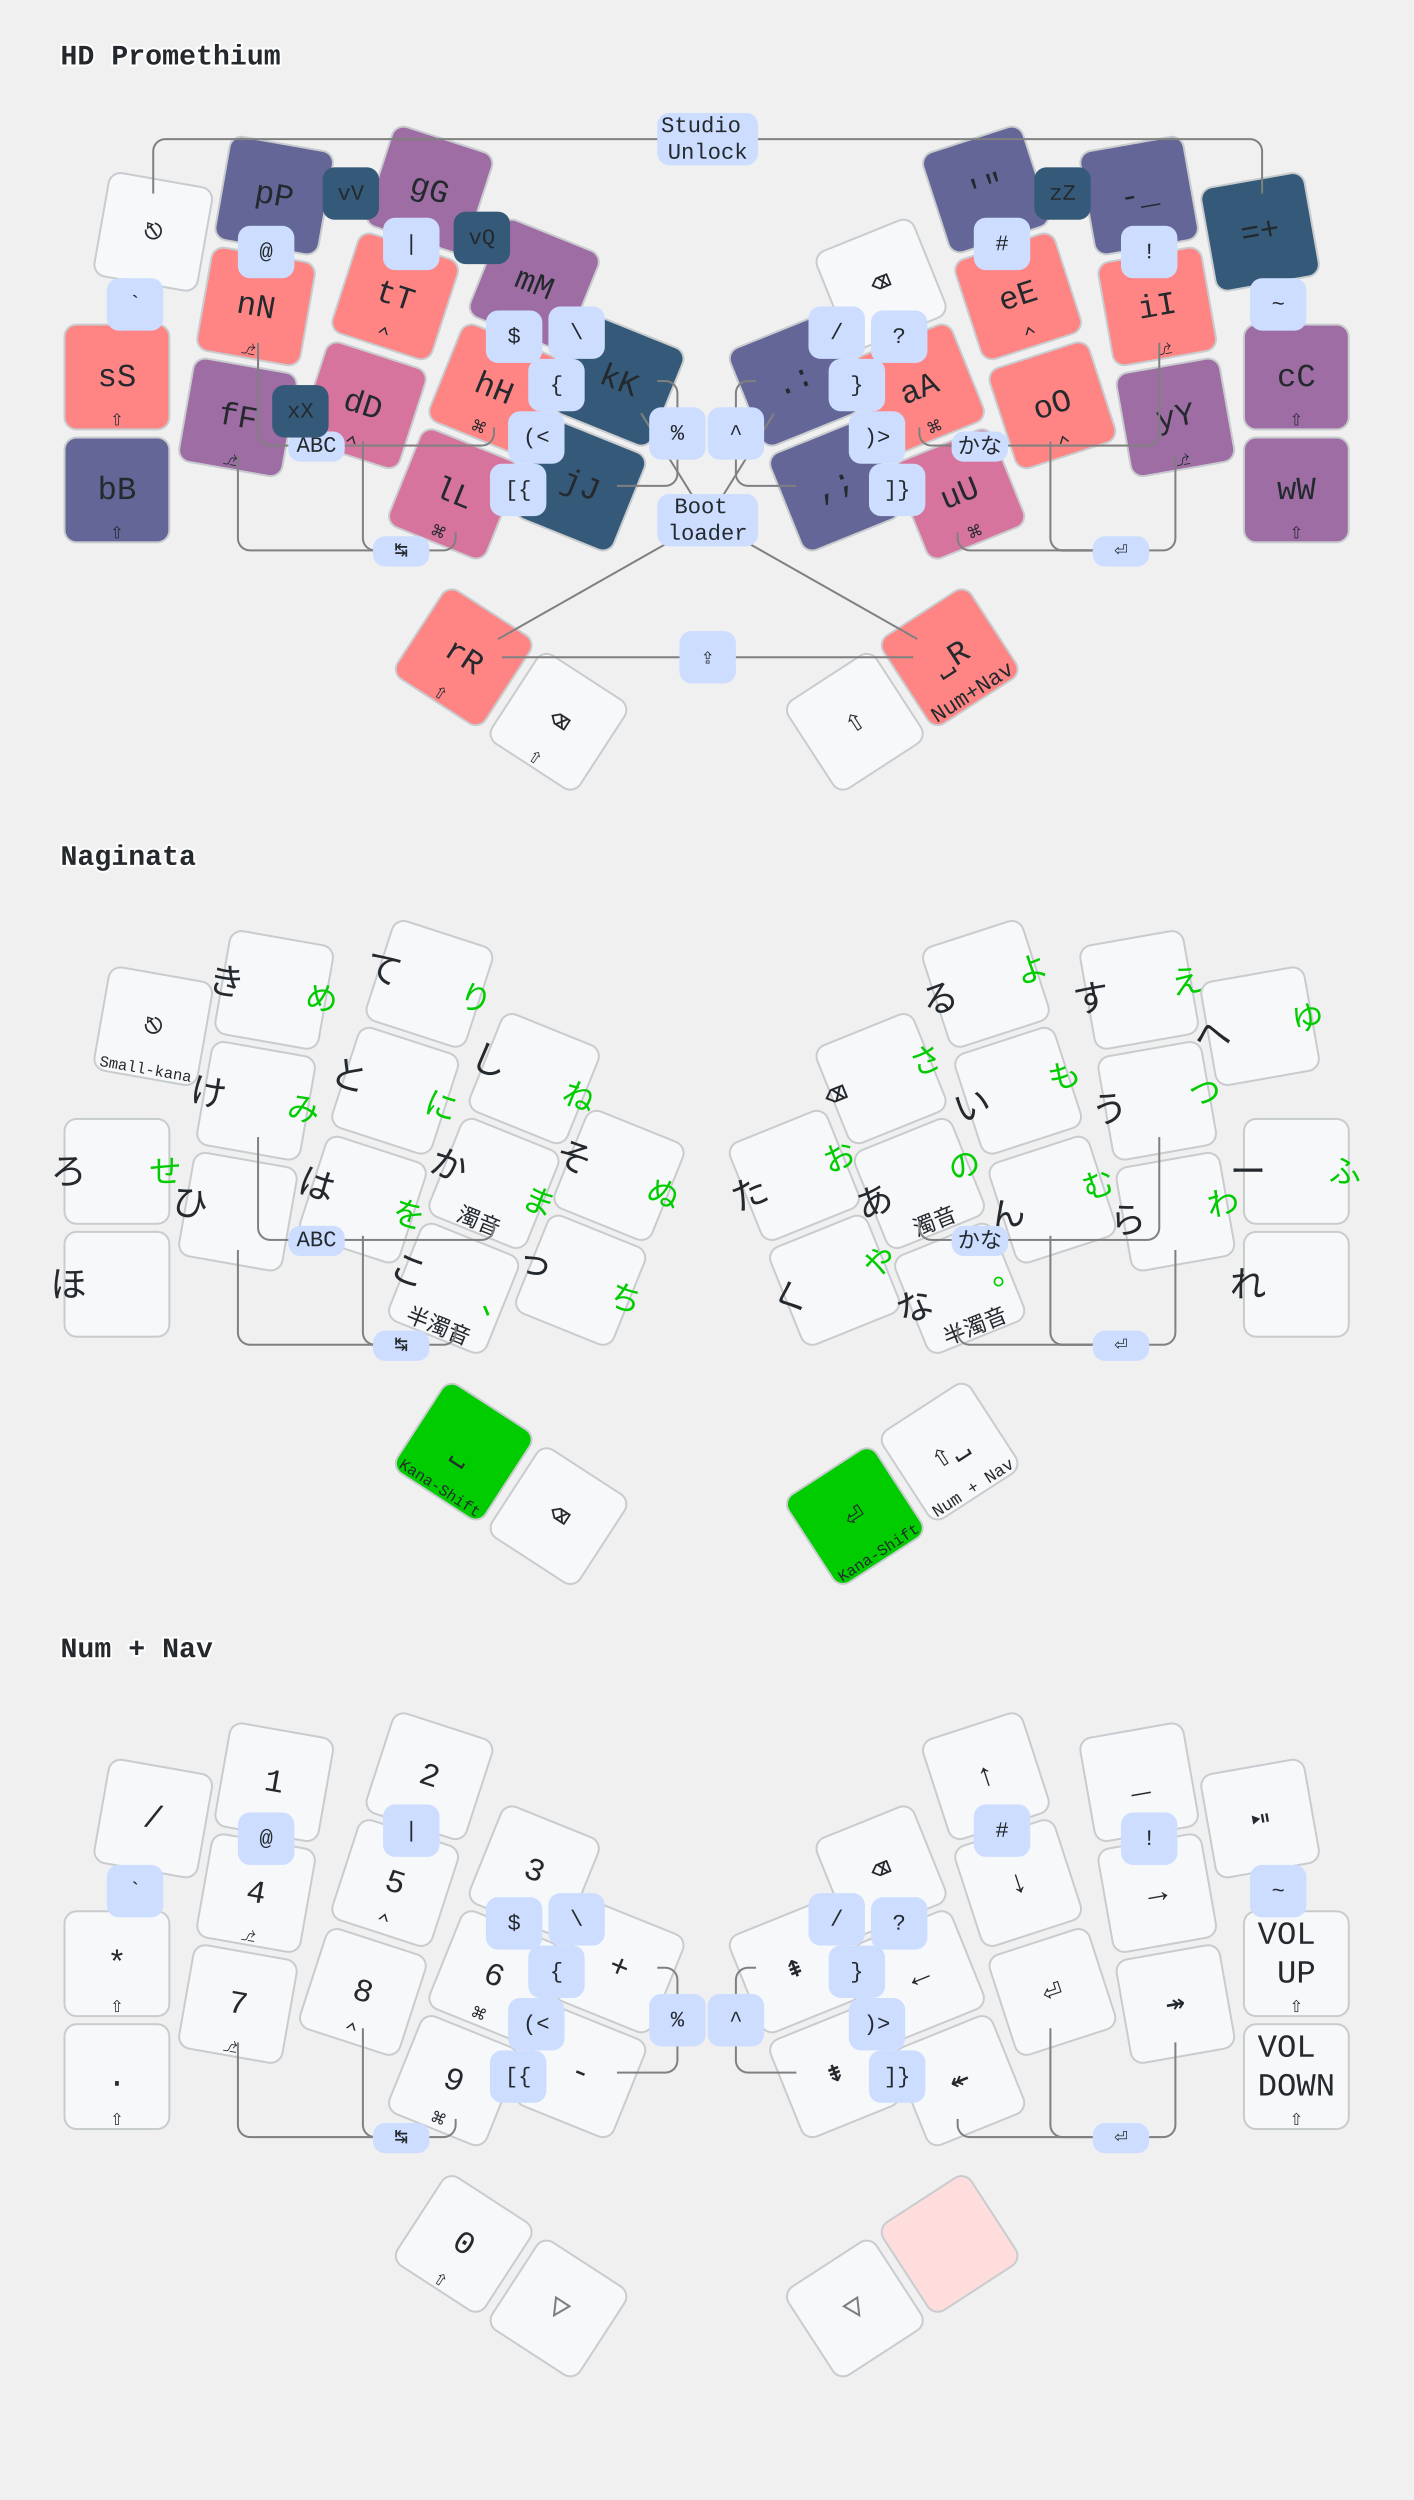
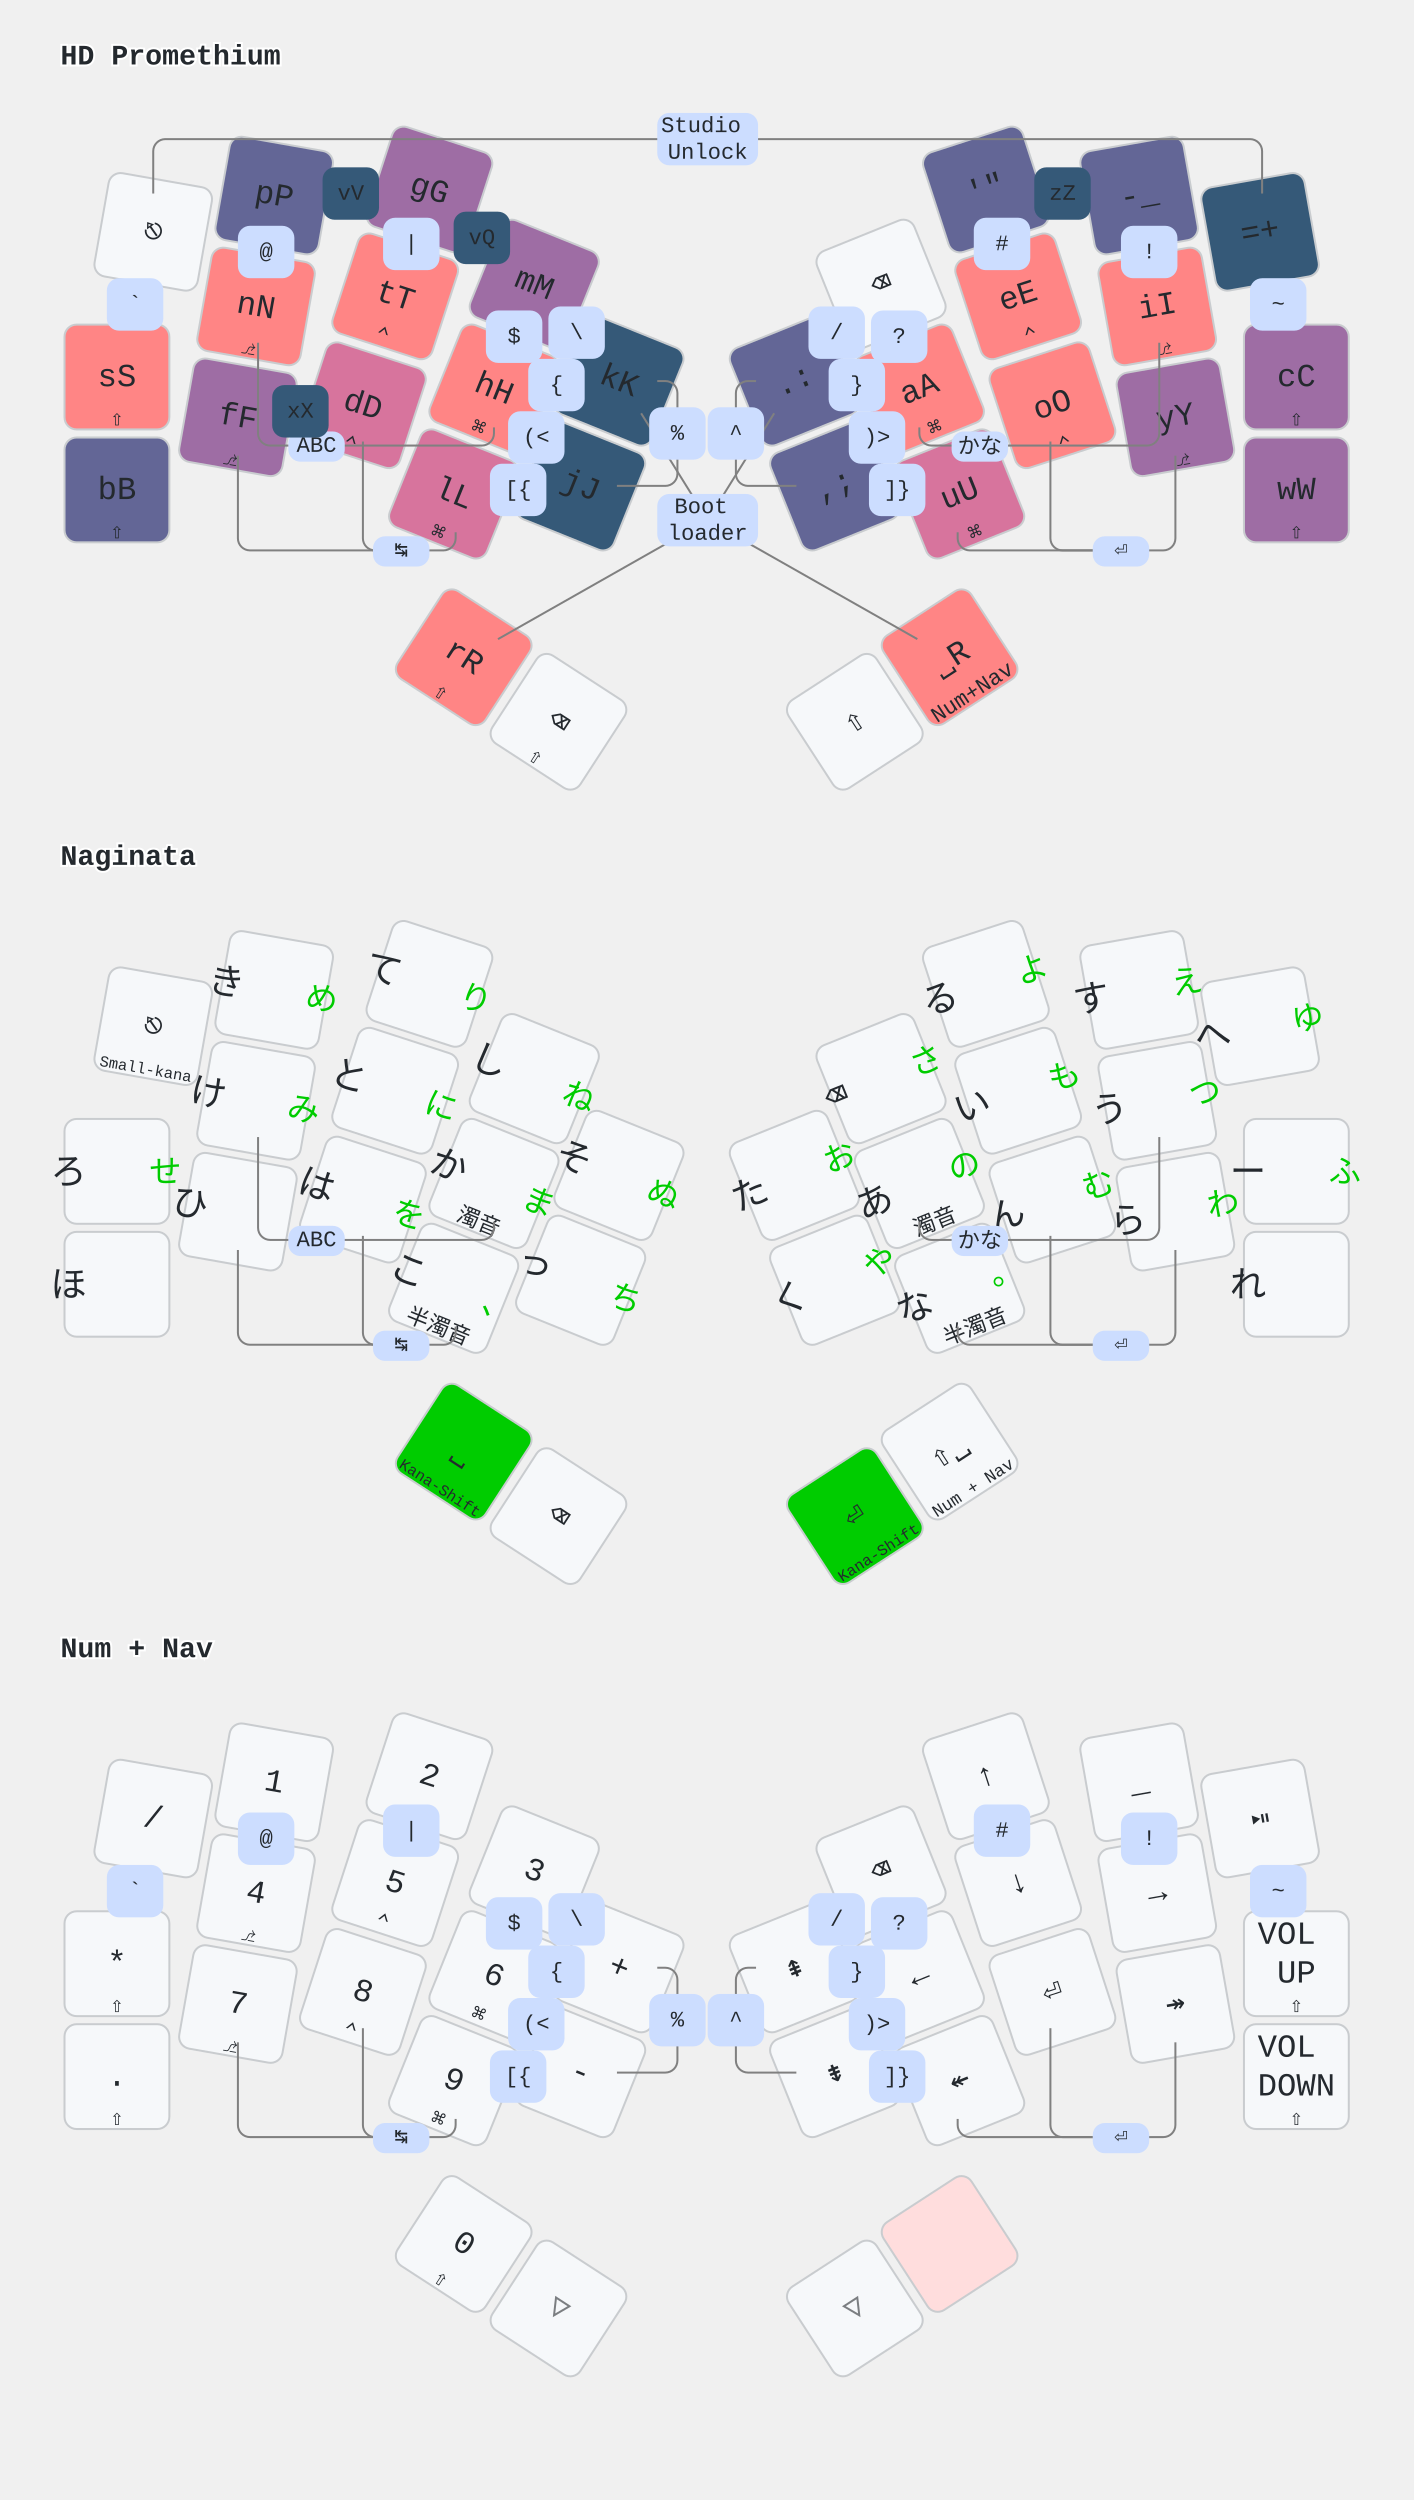
<svg xmlns="http://www.w3.org/2000/svg" width="701" height="1240" viewBox="0 0 701 1240" class="keymap">
  <style>/* inherit to force styles through use tags*/
svg path {
    fill: inherit;
}
/* font and background color specifications */
svg.keymap {
    font-family: SFMono-Regular,Consolas,Liberation Mono,Menlo,monospace;
    font-size: 14px;
    font-kerning: normal;
    text-rendering: optimizeLegibility;
    fill: #24292e;
}

/* default key styling */
rect.key {
    fill: #f6f8fa;
    stroke: #c9cccf;
    stroke-width: 1;
}

/* color accent for combo boxes */
rect.combo {
    fill: #cdf;
}

/* color accent for held keys */
rect.held, rect.combo.held {
    fill: #fdd;
}

/* color accent for ghost (optional) keys */
rect.ghost, rect.combo.ghost {
    stroke-dasharray: 4, 4;
    stroke-width: 2;
}

text {
    text-anchor: middle;
    dominant-baseline: middle;
}

/* styling for layer labels */
text.label {
    font-weight: bold;
    text-anchor: start;
    stroke: white;
    stroke-width: 2;
    paint-order: stroke;
}

text.tap {
    font-size: 16px;
}

/* styling for combo tap, and key hold/shifted label text */
text.combo, text.hold, text.shifted {
    font-size: 11px;
}

text.hold {
    text-anchor: middle;
    dominant-baseline: auto;
}

text.shifted {
    text-anchor: middle;
    dominant-baseline: hanging;
}

/* styling for hold/shifted label text in combo box */
text.combo.hold, text.combo.shifted {
    font-size: 8px;
}

/* lighter symbol for transparent keys */
text.trans {
    fill: #7b7e81;
}

/* styling for combo dendrons */
path.combo {
    stroke-width: 1;
    stroke: gray;
    fill: none;
}

/* Start Tabler Icons Cleanup */
/* cannot use height/width with glyphs */
.icon-tabler &gt; path {
    fill: inherit;
    stroke: inherit;
}
/* hide tabler's default box */
.icon-tabler &gt; path[stroke="none"][fill="none"] {
    visibility: collapse;
}

rect.low {
    fill: #355978;
}
rect.medium-low {
    fill: #636696;
}
rect.medium {
    fill: #9E6DA4;
}
rect.medium-high {
    fill: #D7749D;
}
rect.high {
    fill: #FF8585;
}

/* green styling for Naginata kana-shift */
rect.kshift {
    fill: #00CC00;
}
text.left {
    font-size: 18px;
    translate: 16px 7px;
}
text.right {
    fill: #00CC00;
    font-size: 16px;
    translate: -16px -10px;
}
</style>
  <g transform="translate(30, 0)" class="layer-HD Promethium">
    <text x="0" y="28" class="label" id="HD-Promethium">HD Promethium</text>
    <g transform="translate(0, 59)">
      <g transform="translate(46, 56) rotate(10.0)" class="key keypos-0">
        <rect rx="6" ry="6" x="-26" y="-26" width="52" height="52" class="key" />
        <text x="0" y="0" class="key tap">⎋</text>
      </g>
      <g transform="translate(106, 38) rotate(10.0)" class="key medium-low keypos-1">
        <rect rx="6" ry="6" x="-26" y="-26" width="52" height="52" class="key medium-low" />
        <text x="0" y="0" class="key medium-low tap">pP</text>
      </g>
      <g transform="translate(183, 35) rotate(18.0)" class="key medium keypos-2">
        <rect rx="6" ry="6" x="-26" y="-26" width="52" height="52" class="key medium" />
        <text x="0" y="0" class="key medium tap">gG</text>
      </g>
      <g transform="translate(235, 82) rotate(22.0)" class="key medium keypos-3">
        <rect rx="6" ry="6" x="-26" y="-26" width="52" height="52" class="key medium" />
        <text x="0" y="0" class="key medium tap">mM</text>
      </g>
      <g transform="translate(277, 130) rotate(22.0)" class="key low keypos-4">
        <rect rx="6" ry="6" x="-26" y="-26" width="52" height="52" class="key low" />
        <text x="0" y="0" class="key low tap">kK</text>
      </g>
      <g transform="translate(364, 130) rotate(-22.0)" class="key medium-low keypos-5">
        <rect rx="6" ry="6" x="-26" y="-26" width="52" height="52" class="key medium-low" />
        <text x="0" y="0" class="key medium-low tap">.:</text>
      </g>
      <g transform="translate(407, 82) rotate(-22.0)" class="key keypos-6">
        <rect rx="6" ry="6" x="-26" y="-26" width="52" height="52" class="key" />
        <text x="0" y="0" class="key tap">⌫</text>
      </g>
      <g transform="translate(459, 35) rotate(-18.0)" class="key medium-low keypos-7">
        <rect rx="6" ry="6" x="-26" y="-26" width="52" height="52" class="key medium-low" />
        <text x="0" y="0" class="key medium-low tap">'"</text>
      </g>
      <g transform="translate(535, 38) rotate(-10.0)" class="key medium-low keypos-8">
        <rect rx="6" ry="6" x="-26" y="-26" width="52" height="52" class="key medium-low" />
        <text x="0" y="0" class="key medium-low tap">-_</text>
      </g>
      <g transform="translate(595, 56) rotate(-10.0)" class="key low keypos-9">
        <rect rx="6" ry="6" x="-26" y="-26" width="52" height="52" class="key low" />
        <text x="0" y="0" class="key low tap">=+</text>
      </g>
      <g transform="translate(28, 128)" class="key high keypos-10">
        <rect rx="6" ry="6" x="-26" y="-26" width="52" height="52" class="key high" />
        <text x="0" y="0" class="key high tap">sS</text>
        <text x="0" y="24" class="key high hold">⇧</text>
      </g>
      <g transform="translate(97, 93) rotate(10.0)" class="key high keypos-11">
        <rect rx="6" ry="6" x="-26" y="-26" width="52" height="52" class="key high" />
        <text x="0" y="0" class="key high tap">nN</text>
        <text x="0" y="24" class="key high hold">⎇</text>
      </g>
      <g transform="translate(166, 88) rotate(18.0)" class="key high keypos-12">
        <rect rx="6" ry="6" x="-26" y="-26" width="52" height="52" class="key high" />
        <text x="0" y="0" class="key high tap">tT</text>
        <text x="0" y="24" class="key high hold">⌃</text>
      </g>
      <g transform="translate(215, 134) rotate(22.0)" class="key high keypos-13">
        <rect rx="6" ry="6" x="-26" y="-26" width="52" height="52" class="key high" />
        <text x="0" y="0" class="key high tap">hH</text>
        <text x="0" y="24" class="key high hold">⌘</text>
      </g>
      <g transform="translate(258, 182) rotate(22.0)" class="key low keypos-14">
        <rect rx="6" ry="6" x="-26" y="-26" width="52" height="52" class="key low" />
        <text x="0" y="0" class="key low tap">jJ</text>
      </g>
      <g transform="translate(384, 182) rotate(-22.0)" class="key medium-low keypos-15">
        <rect rx="6" ry="6" x="-26" y="-26" width="52" height="52" class="key medium-low" />
        <text x="0" y="0" class="key medium-low tap">,;</text>
      </g>
      <g transform="translate(426, 134) rotate(-22.0)" class="key high keypos-16">
        <rect rx="6" ry="6" x="-26" y="-26" width="52" height="52" class="key high" />
        <text x="0" y="0" class="key high tap">aA</text>
        <text x="0" y="24" class="key high hold">⌘</text>
      </g>
      <g transform="translate(475, 88) rotate(-18.0)" class="key high keypos-17">
        <rect rx="6" ry="6" x="-26" y="-26" width="52" height="52" class="key high" />
        <text x="0" y="0" class="key high tap">eE</text>
        <text x="0" y="24" class="key high hold">⌃</text>
      </g>
      <g transform="translate(544, 93) rotate(-10.0)" class="key high keypos-18">
        <rect rx="6" ry="6" x="-26" y="-26" width="52" height="52" class="key high" />
        <text x="0" y="0" class="key high tap">iI</text>
        <text x="0" y="24" class="key high hold">⎇</text>
      </g>
      <g transform="translate(613, 128)" class="key medium keypos-19">
        <rect rx="6" ry="6" x="-26" y="-26" width="52" height="52" class="key medium" />
        <text x="0" y="0" class="key medium tap">cC</text>
        <text x="0" y="24" class="key medium hold">⇧</text>
      </g>
      <g transform="translate(28, 184)" class="key medium-low keypos-20">
        <rect rx="6" ry="6" x="-26" y="-26" width="52" height="52" class="key medium-low" />
        <text x="0" y="0" class="key medium-low tap">bB</text>
        <text x="0" y="24" class="key medium-low hold">⇧</text>
      </g>
      <g transform="translate(88, 148) rotate(10.0)" class="key medium keypos-21">
        <rect rx="6" ry="6" x="-26" y="-26" width="52" height="52" class="key medium" />
        <text x="0" y="0" class="key medium tap">fF</text>
        <text x="0" y="24" class="key medium hold">⎇</text>
      </g>
      <g transform="translate(150, 142) rotate(18.0)" class="key medium-high keypos-22">
        <rect rx="6" ry="6" x="-26" y="-26" width="52" height="52" class="key medium-high" />
        <text x="0" y="0" class="key medium-high tap">dD</text>
        <text x="0" y="24" class="key medium-high hold">⌃</text>
      </g>
      <g transform="translate(195, 186) rotate(22.0)" class="key medium-high keypos-23">
        <rect rx="6" ry="6" x="-26" y="-26" width="52" height="52" class="key medium-high" />
        <text x="0" y="0" class="key medium-high tap">lL</text>
        <text x="0" y="24" class="key medium-high hold">⌘</text>
      </g>
      <g transform="translate(446, 186) rotate(-22.0)" class="key medium-high keypos-24">
        <rect rx="6" ry="6" x="-26" y="-26" width="52" height="52" class="key medium-high" />
        <text x="0" y="0" class="key medium-high tap">uU</text>
        <text x="0" y="24" class="key medium-high hold">⌘</text>
      </g>
      <g transform="translate(492, 142) rotate(-18.0)" class="key high keypos-25">
        <rect rx="6" ry="6" x="-26" y="-26" width="52" height="52" class="key high" />
        <text x="0" y="0" class="key high tap">oO</text>
        <text x="0" y="24" class="key high hold">⌃</text>
      </g>
      <g transform="translate(553, 148) rotate(-10.0)" class="key medium keypos-26">
        <rect rx="6" ry="6" x="-26" y="-26" width="52" height="52" class="key medium" />
        <text x="0" y="0" class="key medium tap">yY</text>
        <text x="0" y="24" class="key medium hold">⎇</text>
      </g>
      <g transform="translate(613, 184)" class="key medium keypos-27">
        <rect rx="6" ry="6" x="-26" y="-26" width="52" height="52" class="key medium" />
        <text x="0" y="0" class="key medium tap">wW</text>
        <text x="0" y="24" class="key medium hold">⇧</text>
      </g>
      <g transform="translate(200, 267) rotate(33.0)" class="key high keypos-28">
        <rect rx="6" ry="6" x="-26" y="-26" width="52" height="52" class="key high" />
        <text x="0" y="0" class="key high tap">rR</text>
        <text x="0" y="24" class="key high hold">⇧</text>
      </g>
      <g transform="translate(247, 299) rotate(33.0)" class="key keypos-29">
        <rect rx="6" ry="6" x="-26" y="-26" width="52" height="52" class="key" />
        <text x="0" y="0" class="key tap">⌫</text>
        <text x="0" y="24" class="key hold">⇧</text>
      </g>
      <g transform="translate(394, 299) rotate(-33.0)" class="key keypos-30">
        <rect rx="6" ry="6" x="-26" y="-26" width="52" height="52" class="key" />
        <text x="0" y="0" class="key tap">⇧</text>
      </g>
      <g transform="translate(441, 267) rotate(-33.0)" class="key high keypos-31">
        <rect rx="6" ry="6" x="-26" y="-26" width="52" height="52" class="key high" />
        <text x="0" y="0" class="key high tap">⎵R</text>
        <text x="0" y="24" class="key high hold">Num+Nav</text>
      </g>
      <g class="combo combopos-0">
        <path d="M321,10 h-269 a6.0,6.0 0 0 0 -6.0,6.0 v21" class="combo" />
        <path d="M321,10 h269 a6.0,6.0 0 0 1 6.0,6.0 v21" class="combo" />
        <rect rx="6" ry="6" x="296" y="-3" width="50" height="26" class="combo" />
        <text x="321" y="10" class="combo tap">
          <tspan x="321" dy="-0.6em">Studio</tspan>
          <tspan x="321" dy="1.2em">Unlock</tspan>
        </text>
      </g>
      <g class="combo combopos-1">
        <path d="M321,199 l-33,-53" class="combo" />
        <path d="M321,199 l33,-53" class="combo" />
        <path d="M321,199 l-104,59" class="combo" />
        <path d="M321,199 l104,59" class="combo" />
        <rect rx="6" ry="6" x="296" y="186" width="50" height="26" class="combo" />
        <text x="321" y="199" class="combo tap">
          <tspan x="321" dy="-0.6em">Boot</tspan>
          <tspan x="321" dy="1.2em">loader</tspan>
        </text>
      </g>
      <g class="combo combopos-2">
        <path d="M456,162 h-24 a6.0,6.0 0 0 1 -6.0,-6.0 v-3" class="combo" />
        <path d="M456,162 h83 a6.0,6.0 0 0 0 6.0,-6.0 v-45" class="combo" />
        <rect rx="6" ry="6" x="442" y="155" width="28" height="15" class="combo" />
        <text x="456" y="162" class="combo tap">かな</text>
      </g>
      <g class="combo combopos-3">
        <path d="M127,162 h82 a6.0,6.0 0 0 0 6.0,-6.0 v-3" class="combo" />
        <path d="M127,162 h-23 a6.0,6.0 0 0 1 -6.0,-6.0 v-45" class="combo" />
        <rect rx="6" ry="6" x="113" y="155" width="28" height="15" class="combo" />
        <text x="127" y="162" class="combo tap">ABC</text>
      </g>
      <g class="combo combopos-6">
        <path d="M169,214 h21 a6.0,6.0 0 0 0 6.0,-6.0 v-3" class="combo" />
        <path d="M169,214 h-13 a6.0,6.0 0 0 1 -6.0,-6.0 v-48" class="combo" />
        <path d="M169,214 h-75 a6.0,6.0 0 0 1 -6.0,-6.0 v-41" class="combo" />
        <rect rx="6" ry="6" x="155" y="207" width="28" height="15" class="combo" />
        <text x="169" y="214" class="combo tap">↹</text>
      </g>
      <g class="combo combopos-7">
        <path d="M526,214 h-75 a6.0,6.0 0 0 1 -6.0,-6.0 v-3" class="combo" />
        <path d="M526,214 h-29 a6.0,6.0 0 0 1 -6.0,-6.0 v-48" class="combo" />
        <path d="M526,214 h21 a6.0,6.0 0 0 0 6.0,-6.0 v-41" class="combo" />
        <rect rx="6" ry="6" x="512" y="207" width="28" height="15" class="combo" />
        <text x="526" y="214" class="combo tap">⏎</text>
      </g>
      <g class="combo low combopos-8">
        <rect rx="6" ry="6" x="195" y="46" width="28" height="26" class="combo low" />
        <text x="209" y="59" class="combo low tap">vQ</text>
      </g>
      <g class="combo low combopos-9">
        <rect rx="6" ry="6" x="483" y="24" width="28" height="26" class="combo low" />
        <text x="497" y="37" class="combo low tap">zZ</text>
      </g>
      <g class="combo low combopos-10">
        <rect rx="6" ry="6" x="130" y="24" width="28" height="26" class="combo low" />
        <text x="144" y="37" class="combo low tap">vV</text>
      </g>
      <g class="combo low combopos-11">
        <rect rx="6" ry="6" x="105" y="132" width="28" height="26" class="combo low" />
        <text x="119" y="145" class="combo low tap">xX</text>
      </g>
      <g class="combo combopos-12">
-         <path d="M321,267 l-102,0" class="combo" />
-         <path d="M321,267 l102,0" class="combo" />
-         <rect rx="6" ry="6" x="307" y="254" width="28" height="26" class="combo" />
-         <text x="321" y="267" class="combo tap">⇪</text>
-       </g>
-       <g class="combo combopos-13">
        <rect rx="6" ry="6" x="23" y="79" width="28" height="26" class="combo" />
        <text x="37" y="92" class="combo tap">`</text>
      </g>
-       <g class="combo combopos-14">
+       <g class="combo combopos-13">
        <rect rx="6" ry="6" x="88" y="53" width="28" height="26" class="combo" />
        <text x="102" y="66" class="combo tap">@</text>
      </g>
-       <g class="combo combopos-15">
+       <g class="combo combopos-14">
        <rect rx="6" ry="6" x="160" y="49" width="28" height="26" class="combo" />
        <text x="174" y="62" class="combo tap">|</text>
      </g>
-       <g class="combo combopos-16">
+       <g class="combo combopos-15">
        <rect rx="6" ry="6" x="211" y="95" width="28" height="26" class="combo" />
        <text x="225" y="108" class="combo tap">$</text>
      </g>
-       <g class="combo combopos-17">
+       <g class="combo combopos-16">
        <rect rx="6" ry="6" x="242" y="93" width="28" height="26" class="combo" />
        <text x="256" y="106" class="combo tap">\</text>
      </g>
-       <g class="combo combopos-18">
+       <g class="combo combopos-17">
        <path d="M306,156 v-20 a6.0,6.0 0 0 0 -6.0,-6.0 h-4" class="combo" />
        <path d="M306,156 v20 a6.0,6.0 0 0 1 -6.0,6.0 h-24" class="combo" />
        <rect rx="6" ry="6" x="292" y="143" width="28" height="26" class="combo" />
        <text x="306" y="156" class="combo tap">%</text>
      </g>
-       <g class="combo combopos-19">
+       <g class="combo combopos-18">
        <path d="M335,156 v-20 a6.0,6.0 0 0 1 6.0,-6.0 h4" class="combo" />
        <path d="M335,156 v20 a6.0,6.0 0 0 0 6.0,6.0 h24" class="combo" />
        <rect rx="6" ry="6" x="321" y="143" width="28" height="26" class="combo" />
        <text x="335" y="156" class="combo tap">^</text>
      </g>
-       <g class="combo combopos-20">
+       <g class="combo combopos-19">
        <rect rx="6" ry="6" x="371" y="93" width="28" height="26" class="combo" />
        <text x="385" y="106" class="combo tap">/</text>
      </g>
-       <g class="combo combopos-21">
+       <g class="combo combopos-20">
        <rect rx="6" ry="6" x="402" y="95" width="28" height="26" class="combo" />
        <text x="416" y="108" class="combo tap">?</text>
      </g>
-       <g class="combo combopos-22">
+       <g class="combo combopos-21">
        <rect rx="6" ry="6" x="453" y="49" width="28" height="26" class="combo" />
        <text x="467" y="62" class="combo tap">#</text>
      </g>
-       <g class="combo combopos-23">
+       <g class="combo combopos-22">
        <rect rx="6" ry="6" x="526" y="53" width="28" height="26" class="combo" />
        <text x="540" y="66" class="combo tap">!</text>
      </g>
-       <g class="combo combopos-24">
+       <g class="combo combopos-23">
        <rect rx="6" ry="6" x="590" y="79" width="28" height="26" class="combo" />
        <text x="604" y="92" class="combo tap">~</text>
      </g>
-       <g class="combo combopos-25">
+       <g class="combo combopos-24">
        <rect rx="6" ry="6" x="232" y="119" width="28" height="26" class="combo" />
        <text x="246" y="132" class="combo tap">{</text>
      </g>
-       <g class="combo combopos-26">
+       <g class="combo combopos-25">
        <rect rx="6" ry="6" x="381" y="119" width="28" height="26" class="combo" />
        <text x="395" y="132" class="combo tap">}</text>
      </g>
-       <g class="combo combopos-27">
+       <g class="combo combopos-26">
        <rect rx="6" ry="6" x="222" y="145" width="28" height="26" class="combo" />
        <text x="236" y="158" class="combo tap">(&lt;</text>
      </g>
-       <g class="combo combopos-28">
+       <g class="combo combopos-27">
        <rect rx="6" ry="6" x="391" y="145" width="28" height="26" class="combo" />
        <text x="405" y="158" class="combo tap">)&gt;</text>
      </g>
-       <g class="combo combopos-29">
+       <g class="combo combopos-28">
        <rect rx="6" ry="6" x="213" y="171" width="28" height="26" class="combo" />
        <text x="227" y="184" class="combo tap">[{</text>
      </g>
-       <g class="combo combopos-30">
+       <g class="combo combopos-29">
        <rect rx="6" ry="6" x="401" y="171" width="28" height="26" class="combo" />
        <text x="415" y="184" class="combo tap">]}</text>
      </g>
    </g>
  </g>
  <g transform="translate(30, 397)" class="layer-Naginata">
    <text x="0" y="28" class="label" id="Naginata">Naginata</text>
    <g transform="translate(0, 56)">
      <g transform="translate(46, 56) rotate(10.0)" class="key keypos-0">
        <rect rx="6" ry="6" x="-26" y="-26" width="52" height="52" class="key" />
        <text x="0" y="0" class="key tap">⎋</text>
        <text x="0" y="24" class="key hold">
          <tspan style="font-size: 70%">Small-kana</tspan>
        </text>
      </g>
      <g transform="translate(106, 38) rotate(10.0)" class="key keypos-1">
        <rect rx="6" ry="6" x="-26" y="-26" width="52" height="52" class="key" />
        <text x="-24" y="0" class="key left">き</text>
        <text x="24" y="0" class="key right">め</text>
      </g>
      <g transform="translate(183, 35) rotate(18.0)" class="key keypos-2">
        <rect rx="6" ry="6" x="-26" y="-26" width="52" height="52" class="key" />
        <text x="-24" y="0" class="key left">て</text>
        <text x="24" y="0" class="key right">り</text>
      </g>
      <g transform="translate(235, 82) rotate(22.0)" class="key keypos-3">
        <rect rx="6" ry="6" x="-26" y="-26" width="52" height="52" class="key" />
        <text x="-24" y="0" class="key left">し</text>
        <text x="24" y="0" class="key right">ね</text>
      </g>
      <g transform="translate(277, 130) rotate(22.0)" class="key keypos-4">
        <rect rx="6" ry="6" x="-26" y="-26" width="52" height="52" class="key" />
        <text x="-24" y="0" class="key left">そ</text>
        <text x="24" y="0" class="key right">ぬ</text>
      </g>
      <g transform="translate(364, 130) rotate(-22.0)" class="key keypos-5">
        <rect rx="6" ry="6" x="-26" y="-26" width="52" height="52" class="key" />
        <text x="-24" y="0" class="key left">た</text>
        <text x="24" y="0" class="key right">お</text>
      </g>
      <g transform="translate(407, 82) rotate(-22.0)" class="key keypos-6">
        <rect rx="6" ry="6" x="-26" y="-26" width="52" height="52" class="key" />
        <text x="-24" y="0" class="key left">⌫</text>
        <text x="24" y="0" class="key right">さ</text>
      </g>
      <g transform="translate(459, 35) rotate(-18.0)" class="key keypos-7">
        <rect rx="6" ry="6" x="-26" y="-26" width="52" height="52" class="key" />
        <text x="-24" y="0" class="key left">る</text>
        <text x="24" y="0" class="key right">よ</text>
      </g>
      <g transform="translate(535, 38) rotate(-10.0)" class="key keypos-8">
        <rect rx="6" ry="6" x="-26" y="-26" width="52" height="52" class="key" />
        <text x="-24" y="0" class="key left">す</text>
        <text x="24" y="0" class="key right">え</text>
      </g>
      <g transform="translate(595, 56) rotate(-10.0)" class="key keypos-9">
        <rect rx="6" ry="6" x="-26" y="-26" width="52" height="52" class="key" />
        <text x="-24" y="0" class="key left">へ</text>
        <text x="24" y="0" class="key right">ゆ</text>
      </g>
      <g transform="translate(28, 128)" class="key keypos-10">
        <rect rx="6" ry="6" x="-26" y="-26" width="52" height="52" class="key" />
        <text x="-24" y="0" class="key left">ろ</text>
        <text x="24" y="0" class="key right">せ</text>
      </g>
      <g transform="translate(97, 93) rotate(10.0)" class="key keypos-11">
        <rect rx="6" ry="6" x="-26" y="-26" width="52" height="52" class="key" />
        <text x="-24" y="0" class="key left">け</text>
        <text x="24" y="0" class="key right">み</text>
      </g>
      <g transform="translate(166, 88) rotate(18.0)" class="key keypos-12">
        <rect rx="6" ry="6" x="-26" y="-26" width="52" height="52" class="key" />
        <text x="-24" y="0" class="key left">と</text>
        <text x="24" y="0" class="key right">に</text>
      </g>
      <g transform="translate(215, 134) rotate(22.0)" class="key keypos-13">
        <rect rx="6" ry="6" x="-26" y="-26" width="52" height="52" class="key" />
        <text x="0" y="24" class="key hold">濁音</text>
        <text x="-24" y="0" class="key left">か</text>
        <text x="24" y="0" class="key right">ま</text>
      </g>
      <g transform="translate(258, 182) rotate(22.0)" class="key keypos-14">
        <rect rx="6" ry="6" x="-26" y="-26" width="52" height="52" class="key" />
        <text x="-24" y="0" class="key left">っ</text>
        <text x="24" y="0" class="key right">ち</text>
      </g>
      <g transform="translate(384, 182) rotate(-22.0)" class="key keypos-15">
        <rect rx="6" ry="6" x="-26" y="-26" width="52" height="52" class="key" />
        <text x="-24" y="0" class="key left">く</text>
        <text x="24" y="0" class="key right">や</text>
      </g>
      <g transform="translate(426, 134) rotate(-22.0)" class="key keypos-16">
        <rect rx="6" ry="6" x="-26" y="-26" width="52" height="52" class="key" />
        <text x="0" y="24" class="key hold">濁音</text>
        <text x="-24" y="0" class="key left">あ</text>
        <text x="24" y="0" class="key right">の</text>
      </g>
      <g transform="translate(475, 88) rotate(-18.0)" class="key keypos-17">
        <rect rx="6" ry="6" x="-26" y="-26" width="52" height="52" class="key" />
        <text x="-24" y="0" class="key left">い</text>
        <text x="24" y="0" class="key right">も</text>
      </g>
      <g transform="translate(544, 93) rotate(-10.0)" class="key keypos-18">
        <rect rx="6" ry="6" x="-26" y="-26" width="52" height="52" class="key" />
        <text x="-24" y="0" class="key left">う</text>
        <text x="24" y="0" class="key right">つ</text>
      </g>
      <g transform="translate(613, 128)" class="key keypos-19">
        <rect rx="6" ry="6" x="-26" y="-26" width="52" height="52" class="key" />
        <text x="-24" y="0" class="key left">ー</text>
        <text x="24" y="0" class="key right">ふ</text>
      </g>
      <g transform="translate(28, 184)" class="key keypos-20">
        <rect rx="6" ry="6" x="-26" y="-26" width="52" height="52" class="key" />
        <text x="-24" y="0" class="key left">ほ</text>
      </g>
      <g transform="translate(88, 148) rotate(10.0)" class="key keypos-21">
        <rect rx="6" ry="6" x="-26" y="-26" width="52" height="52" class="key" />
        <text x="-24" y="0" class="key left">ひ</text>
      </g>
      <g transform="translate(150, 142) rotate(18.0)" class="key keypos-22">
        <rect rx="6" ry="6" x="-26" y="-26" width="52" height="52" class="key" />
        <text x="-24" y="0" class="key left">は</text>
        <text x="24" y="0" class="key right">を</text>
      </g>
      <g transform="translate(195, 186) rotate(22.0)" class="key keypos-23">
        <rect rx="6" ry="6" x="-26" y="-26" width="52" height="52" class="key" />
        <text x="0" y="24" class="key hold">半濁音</text>
        <text x="-24" y="0" class="key left">こ</text>
        <text x="24" y="0" class="key right">、</text>
      </g>
      <g transform="translate(446, 186) rotate(-22.0)" class="key keypos-24">
        <rect rx="6" ry="6" x="-26" y="-26" width="52" height="52" class="key" />
        <text x="0" y="24" class="key hold">半濁音</text>
        <text x="-24" y="0" class="key left">な</text>
        <text x="24" y="0" class="key right">。</text>
      </g>
      <g transform="translate(492, 142) rotate(-18.0)" class="key keypos-25">
        <rect rx="6" ry="6" x="-26" y="-26" width="52" height="52" class="key" />
        <text x="-24" y="0" class="key left">ん</text>
        <text x="24" y="0" class="key right">む</text>
      </g>
      <g transform="translate(553, 148) rotate(-10.0)" class="key keypos-26">
        <rect rx="6" ry="6" x="-26" y="-26" width="52" height="52" class="key" />
        <text x="-24" y="0" class="key left">ら</text>
        <text x="24" y="0" class="key right">わ</text>
      </g>
      <g transform="translate(613, 184)" class="key keypos-27">
        <rect rx="6" ry="6" x="-26" y="-26" width="52" height="52" class="key" />
        <text x="-24" y="0" class="key left">れ</text>
      </g>
      <g transform="translate(200, 267) rotate(33.0)" class="key kshift keypos-28">
        <rect rx="6" ry="6" x="-26" y="-26" width="52" height="52" class="key kshift" />
        <text x="0" y="0" class="key kshift tap">⎵</text>
        <text x="0" y="24" class="key kshift hold">
          <tspan style="font-size: 70%">Kana-Shift</tspan>
        </text>
      </g>
      <g transform="translate(247, 299) rotate(33.0)" class="key keypos-29">
        <rect rx="6" ry="6" x="-26" y="-26" width="52" height="52" class="key" />
        <text x="0" y="0" class="key tap">⌫</text>
      </g>
      <g transform="translate(394, 299) rotate(-33.0)" class="key kshift keypos-30">
        <rect rx="6" ry="6" x="-26" y="-26" width="52" height="52" class="key kshift" />
        <text x="0" y="0" class="key kshift tap">⏎</text>
        <text x="0" y="24" class="key kshift hold">
          <tspan style="font-size: 70%">Kana-Shift</tspan>
        </text>
      </g>
      <g transform="translate(441, 267) rotate(-33.0)" class="key keypos-31">
        <rect rx="6" ry="6" x="-26" y="-26" width="52" height="52" class="key" />
        <text x="0" y="0" class="key tap">⇧⎵</text>
        <a href="#Num--Nav">
          <text x="0" y="24" class="key hold layer-activator">
            <tspan style="font-size: 78%">Num + Nav</tspan>
          </text>
        </a>
      </g>
      <g class="combo combopos-0">
        <path d="M456,162 h-24 a6.0,6.0 0 0 1 -6.0,-6.0 v-3" class="combo" />
        <path d="M456,162 h83 a6.0,6.0 0 0 0 6.0,-6.0 v-45" class="combo" />
        <rect rx="6" ry="6" x="442" y="155" width="28" height="15" class="combo" />
        <text x="456" y="162" class="combo tap">かな</text>
      </g>
      <g class="combo combopos-1">
        <path d="M127,162 h82 a6.0,6.0 0 0 0 6.0,-6.0 v-3" class="combo" />
        <path d="M127,162 h-23 a6.0,6.0 0 0 1 -6.0,-6.0 v-45" class="combo" />
        <rect rx="6" ry="6" x="113" y="155" width="28" height="15" class="combo" />
        <text x="127" y="162" class="combo tap">ABC</text>
      </g>
      <g class="combo combopos-2">
        <path d="M169,214 h21 a6.0,6.0 0 0 0 6.0,-6.0 v-3" class="combo" />
        <path d="M169,214 h-13 a6.0,6.0 0 0 1 -6.0,-6.0 v-48" class="combo" />
        <path d="M169,214 h-75 a6.0,6.0 0 0 1 -6.0,-6.0 v-41" class="combo" />
        <rect rx="6" ry="6" x="155" y="207" width="28" height="15" class="combo" />
        <text x="169" y="214" class="combo tap">↹</text>
      </g>
      <g class="combo combopos-3">
        <path d="M526,214 h-75 a6.0,6.0 0 0 1 -6.0,-6.0 v-3" class="combo" />
        <path d="M526,214 h-29 a6.0,6.0 0 0 1 -6.0,-6.0 v-48" class="combo" />
        <path d="M526,214 h21 a6.0,6.0 0 0 0 6.0,-6.0 v-41" class="combo" />
        <rect rx="6" ry="6" x="512" y="207" width="28" height="15" class="combo" />
        <text x="526" y="214" class="combo tap">⏎</text>
      </g>
    </g>
  </g>
  <g transform="translate(30, 790)" class="layer-Num + Nav">
    <text x="0" y="28" class="label" id="Num--Nav">Num + Nav</text>
    <g transform="translate(0, 56)">
      <g transform="translate(46, 56) rotate(10.0)" class="key keypos-0">
        <rect rx="6" ry="6" x="-26" y="-26" width="52" height="52" class="key" />
        <text x="0" y="0" class="key tap">/</text>
      </g>
      <g transform="translate(106, 38) rotate(10.0)" class="key keypos-1">
        <rect rx="6" ry="6" x="-26" y="-26" width="52" height="52" class="key" />
        <text x="0" y="0" class="key tap">1</text>
      </g>
      <g transform="translate(183, 35) rotate(18.0)" class="key keypos-2">
        <rect rx="6" ry="6" x="-26" y="-26" width="52" height="52" class="key" />
        <text x="0" y="0" class="key tap">2</text>
      </g>
      <g transform="translate(235, 82) rotate(22.0)" class="key keypos-3">
        <rect rx="6" ry="6" x="-26" y="-26" width="52" height="52" class="key" />
        <text x="0" y="0" class="key tap">3</text>
      </g>
      <g transform="translate(277, 130) rotate(22.0)" class="key keypos-4">
        <rect rx="6" ry="6" x="-26" y="-26" width="52" height="52" class="key" />
        <text x="0" y="0" class="key tap">+</text>
      </g>
      <g transform="translate(364, 130) rotate(-22.0)" class="key keypos-5">
        <rect rx="6" ry="6" x="-26" y="-26" width="52" height="52" class="key" />
        <text x="0" y="0" class="key tap">⇞</text>
      </g>
      <g transform="translate(407, 82) rotate(-22.0)" class="key keypos-6">
        <rect rx="6" ry="6" x="-26" y="-26" width="52" height="52" class="key" />
        <text x="0" y="0" class="key tap">⌫</text>
      </g>
      <g transform="translate(459, 35) rotate(-18.0)" class="key keypos-7">
        <rect rx="6" ry="6" x="-26" y="-26" width="52" height="52" class="key" />
        <text x="0" y="0" class="key tap">↑</text>
      </g>
      <g transform="translate(535, 38) rotate(-10.0)" class="key keypos-8">
        <rect rx="6" ry="6" x="-26" y="-26" width="52" height="52" class="key" />
        <text x="0" y="0" class="key tap">_</text>
      </g>
      <g transform="translate(595, 56) rotate(-10.0)" class="key keypos-9">
        <rect rx="6" ry="6" x="-26" y="-26" width="52" height="52" class="key" />
        <text x="0" y="0" class="key tap">⏯</text>
      </g>
      <g transform="translate(28, 128)" class="key keypos-10">
        <rect rx="6" ry="6" x="-26" y="-26" width="52" height="52" class="key" />
        <text x="0" y="0" class="key tap">*</text>
        <text x="0" y="24" class="key hold">⇧</text>
      </g>
      <g transform="translate(97, 93) rotate(10.0)" class="key keypos-11">
        <rect rx="6" ry="6" x="-26" y="-26" width="52" height="52" class="key" />
        <text x="0" y="0" class="key tap">4</text>
        <text x="0" y="24" class="key hold">⎇</text>
      </g>
      <g transform="translate(166, 88) rotate(18.0)" class="key keypos-12">
        <rect rx="6" ry="6" x="-26" y="-26" width="52" height="52" class="key" />
        <text x="0" y="0" class="key tap">5</text>
        <text x="0" y="24" class="key hold">⌃</text>
      </g>
      <g transform="translate(215, 134) rotate(22.0)" class="key keypos-13">
        <rect rx="6" ry="6" x="-26" y="-26" width="52" height="52" class="key" />
        <text x="0" y="0" class="key tap">6</text>
        <text x="0" y="24" class="key hold">⌘</text>
      </g>
      <g transform="translate(258, 182) rotate(22.0)" class="key keypos-14">
        <rect rx="6" ry="6" x="-26" y="-26" width="52" height="52" class="key" />
        <text x="0" y="0" class="key tap">-</text>
      </g>
      <g transform="translate(384, 182) rotate(-22.0)" class="key keypos-15">
        <rect rx="6" ry="6" x="-26" y="-26" width="52" height="52" class="key" />
        <text x="0" y="0" class="key tap">⇟</text>
      </g>
      <g transform="translate(426, 134) rotate(-22.0)" class="key keypos-16">
        <rect rx="6" ry="6" x="-26" y="-26" width="52" height="52" class="key" />
        <text x="0" y="0" class="key tap">←</text>
      </g>
      <g transform="translate(475, 88) rotate(-18.0)" class="key keypos-17">
        <rect rx="6" ry="6" x="-26" y="-26" width="52" height="52" class="key" />
        <text x="0" y="0" class="key tap">↓</text>
      </g>
      <g transform="translate(544, 93) rotate(-10.0)" class="key keypos-18">
        <rect rx="6" ry="6" x="-26" y="-26" width="52" height="52" class="key" />
        <text x="0" y="0" class="key tap">→</text>
      </g>
      <g transform="translate(613, 128)" class="key keypos-19">
        <rect rx="6" ry="6" x="-26" y="-26" width="52" height="52" class="key" />
        <text x="0" y="0" class="key tap">
          <tspan x="0" dy="-0.9em">VOL</tspan>
          <tspan x="0" dy="1.2em">UP</tspan>
        </text>
        <text x="0" y="24" class="key hold">⇧</text>
      </g>
      <g transform="translate(28, 184)" class="key keypos-20">
        <rect rx="6" ry="6" x="-26" y="-26" width="52" height="52" class="key" />
        <text x="0" y="0" class="key tap">.</text>
        <text x="0" y="24" class="key hold">⇧</text>
      </g>
      <g transform="translate(88, 148) rotate(10.0)" class="key keypos-21">
        <rect rx="6" ry="6" x="-26" y="-26" width="52" height="52" class="key" />
        <text x="0" y="0" class="key tap">7</text>
        <text x="0" y="24" class="key hold">⎇</text>
      </g>
      <g transform="translate(150, 142) rotate(18.0)" class="key keypos-22">
        <rect rx="6" ry="6" x="-26" y="-26" width="52" height="52" class="key" />
        <text x="0" y="0" class="key tap">8</text>
        <text x="0" y="24" class="key hold">⌃</text>
      </g>
      <g transform="translate(195, 186) rotate(22.0)" class="key keypos-23">
        <rect rx="6" ry="6" x="-26" y="-26" width="52" height="52" class="key" />
        <text x="0" y="0" class="key tap">9</text>
        <text x="0" y="24" class="key hold">⌘</text>
      </g>
      <g transform="translate(446, 186) rotate(-22.0)" class="key keypos-24">
        <rect rx="6" ry="6" x="-26" y="-26" width="52" height="52" class="key" />
        <text x="0" y="0" class="key tap">↞</text>
      </g>
      <g transform="translate(492, 142) rotate(-18.0)" class="key keypos-25">
        <rect rx="6" ry="6" x="-26" y="-26" width="52" height="52" class="key" />
        <text x="0" y="0" class="key tap">⏎</text>
      </g>
      <g transform="translate(553, 148) rotate(-10.0)" class="key keypos-26">
        <rect rx="6" ry="6" x="-26" y="-26" width="52" height="52" class="key" />
        <text x="0" y="0" class="key tap">↠</text>
      </g>
      <g transform="translate(613, 184)" class="key keypos-27">
        <rect rx="6" ry="6" x="-26" y="-26" width="52" height="52" class="key" />
        <text x="0" y="0" class="key tap">
          <tspan x="0" dy="-0.9em">VOL</tspan>
          <tspan x="0" dy="1.2em">DOWN</tspan>
        </text>
        <text x="0" y="24" class="key hold">⇧</text>
      </g>
      <g transform="translate(200, 267) rotate(33.0)" class="key keypos-28">
        <rect rx="6" ry="6" x="-26" y="-26" width="52" height="52" class="key" />
        <text x="0" y="0" class="key tap">0</text>
        <text x="0" y="24" class="key hold">⇧</text>
      </g>
      <g transform="translate(247, 299) rotate(33.0)" class="key trans keypos-29">
        <rect rx="6" ry="6" x="-26" y="-26" width="52" height="52" class="key trans" />
        <text x="0" y="0" class="key trans tap">▽</text>
      </g>
      <g transform="translate(394, 299) rotate(-33.0)" class="key trans keypos-30">
        <rect rx="6" ry="6" x="-26" y="-26" width="52" height="52" class="key trans" />
        <text x="0" y="0" class="key trans tap">▽</text>
      </g>
      <g transform="translate(441, 267) rotate(-33.0)" class="key held keypos-31">
        <rect rx="6" ry="6" x="-26" y="-26" width="52" height="52" class="key held" />
      </g>
      <g class="combo combopos-2">
        <path d="M169,214 h21 a6.0,6.0 0 0 0 6.0,-6.0 v-3" class="combo" />
        <path d="M169,214 h-13 a6.0,6.0 0 0 1 -6.0,-6.0 v-48" class="combo" />
        <path d="M169,214 h-75 a6.0,6.0 0 0 1 -6.0,-6.0 v-41" class="combo" />
        <rect rx="6" ry="6" x="155" y="207" width="28" height="15" class="combo" />
        <text x="169" y="214" class="combo tap">↹</text>
      </g>
      <g class="combo combopos-3">
        <path d="M526,214 h-75 a6.0,6.0 0 0 1 -6.0,-6.0 v-3" class="combo" />
        <path d="M526,214 h-29 a6.0,6.0 0 0 1 -6.0,-6.0 v-48" class="combo" />
        <path d="M526,214 h21 a6.0,6.0 0 0 0 6.0,-6.0 v-41" class="combo" />
        <rect rx="6" ry="6" x="512" y="207" width="28" height="15" class="combo" />
        <text x="526" y="214" class="combo tap">⏎</text>
      </g>
      <g class="combo combopos-4">
        <rect rx="6" ry="6" x="23" y="79" width="28" height="26" class="combo" />
        <text x="37" y="92" class="combo tap">`</text>
      </g>
      <g class="combo combopos-5">
        <rect rx="6" ry="6" x="88" y="53" width="28" height="26" class="combo" />
        <text x="102" y="66" class="combo tap">@</text>
      </g>
      <g class="combo combopos-6">
        <rect rx="6" ry="6" x="160" y="49" width="28" height="26" class="combo" />
        <text x="174" y="62" class="combo tap">|</text>
      </g>
      <g class="combo combopos-7">
        <rect rx="6" ry="6" x="211" y="95" width="28" height="26" class="combo" />
        <text x="225" y="108" class="combo tap">$</text>
      </g>
      <g class="combo combopos-8">
        <rect rx="6" ry="6" x="242" y="93" width="28" height="26" class="combo" />
        <text x="256" y="106" class="combo tap">\</text>
      </g>
      <g class="combo combopos-9">
        <path d="M306,156 v-20 a6.0,6.0 0 0 0 -6.0,-6.0 h-4" class="combo" />
        <path d="M306,156 v20 a6.0,6.0 0 0 1 -6.0,6.0 h-24" class="combo" />
        <rect rx="6" ry="6" x="292" y="143" width="28" height="26" class="combo" />
        <text x="306" y="156" class="combo tap">%</text>
      </g>
      <g class="combo combopos-10">
        <path d="M335,156 v-20 a6.0,6.0 0 0 1 6.0,-6.0 h4" class="combo" />
        <path d="M335,156 v20 a6.0,6.0 0 0 0 6.0,6.0 h24" class="combo" />
        <rect rx="6" ry="6" x="321" y="143" width="28" height="26" class="combo" />
        <text x="335" y="156" class="combo tap">^</text>
      </g>
      <g class="combo combopos-11">
        <rect rx="6" ry="6" x="371" y="93" width="28" height="26" class="combo" />
        <text x="385" y="106" class="combo tap">/</text>
      </g>
      <g class="combo combopos-12">
        <rect rx="6" ry="6" x="402" y="95" width="28" height="26" class="combo" />
        <text x="416" y="108" class="combo tap">?</text>
      </g>
      <g class="combo combopos-13">
        <rect rx="6" ry="6" x="453" y="49" width="28" height="26" class="combo" />
        <text x="467" y="62" class="combo tap">#</text>
      </g>
      <g class="combo combopos-14">
        <rect rx="6" ry="6" x="526" y="53" width="28" height="26" class="combo" />
        <text x="540" y="66" class="combo tap">!</text>
      </g>
      <g class="combo combopos-15">
        <rect rx="6" ry="6" x="590" y="79" width="28" height="26" class="combo" />
        <text x="604" y="92" class="combo tap">~</text>
      </g>
      <g class="combo combopos-16">
        <rect rx="6" ry="6" x="232" y="119" width="28" height="26" class="combo" />
        <text x="246" y="132" class="combo tap">{</text>
      </g>
      <g class="combo combopos-17">
        <rect rx="6" ry="6" x="381" y="119" width="28" height="26" class="combo" />
        <text x="395" y="132" class="combo tap">}</text>
      </g>
      <g class="combo combopos-18">
        <rect rx="6" ry="6" x="222" y="145" width="28" height="26" class="combo" />
        <text x="236" y="158" class="combo tap">(&lt;</text>
      </g>
      <g class="combo combopos-19">
        <rect rx="6" ry="6" x="391" y="145" width="28" height="26" class="combo" />
        <text x="405" y="158" class="combo tap">)&gt;</text>
      </g>
      <g class="combo combopos-20">
        <rect rx="6" ry="6" x="213" y="171" width="28" height="26" class="combo" />
        <text x="227" y="184" class="combo tap">[{</text>
      </g>
      <g class="combo combopos-21">
        <rect rx="6" ry="6" x="401" y="171" width="28" height="26" class="combo" />
        <text x="415" y="184" class="combo tap">]}</text>
      </g>
    </g>
  </g>
</svg>
